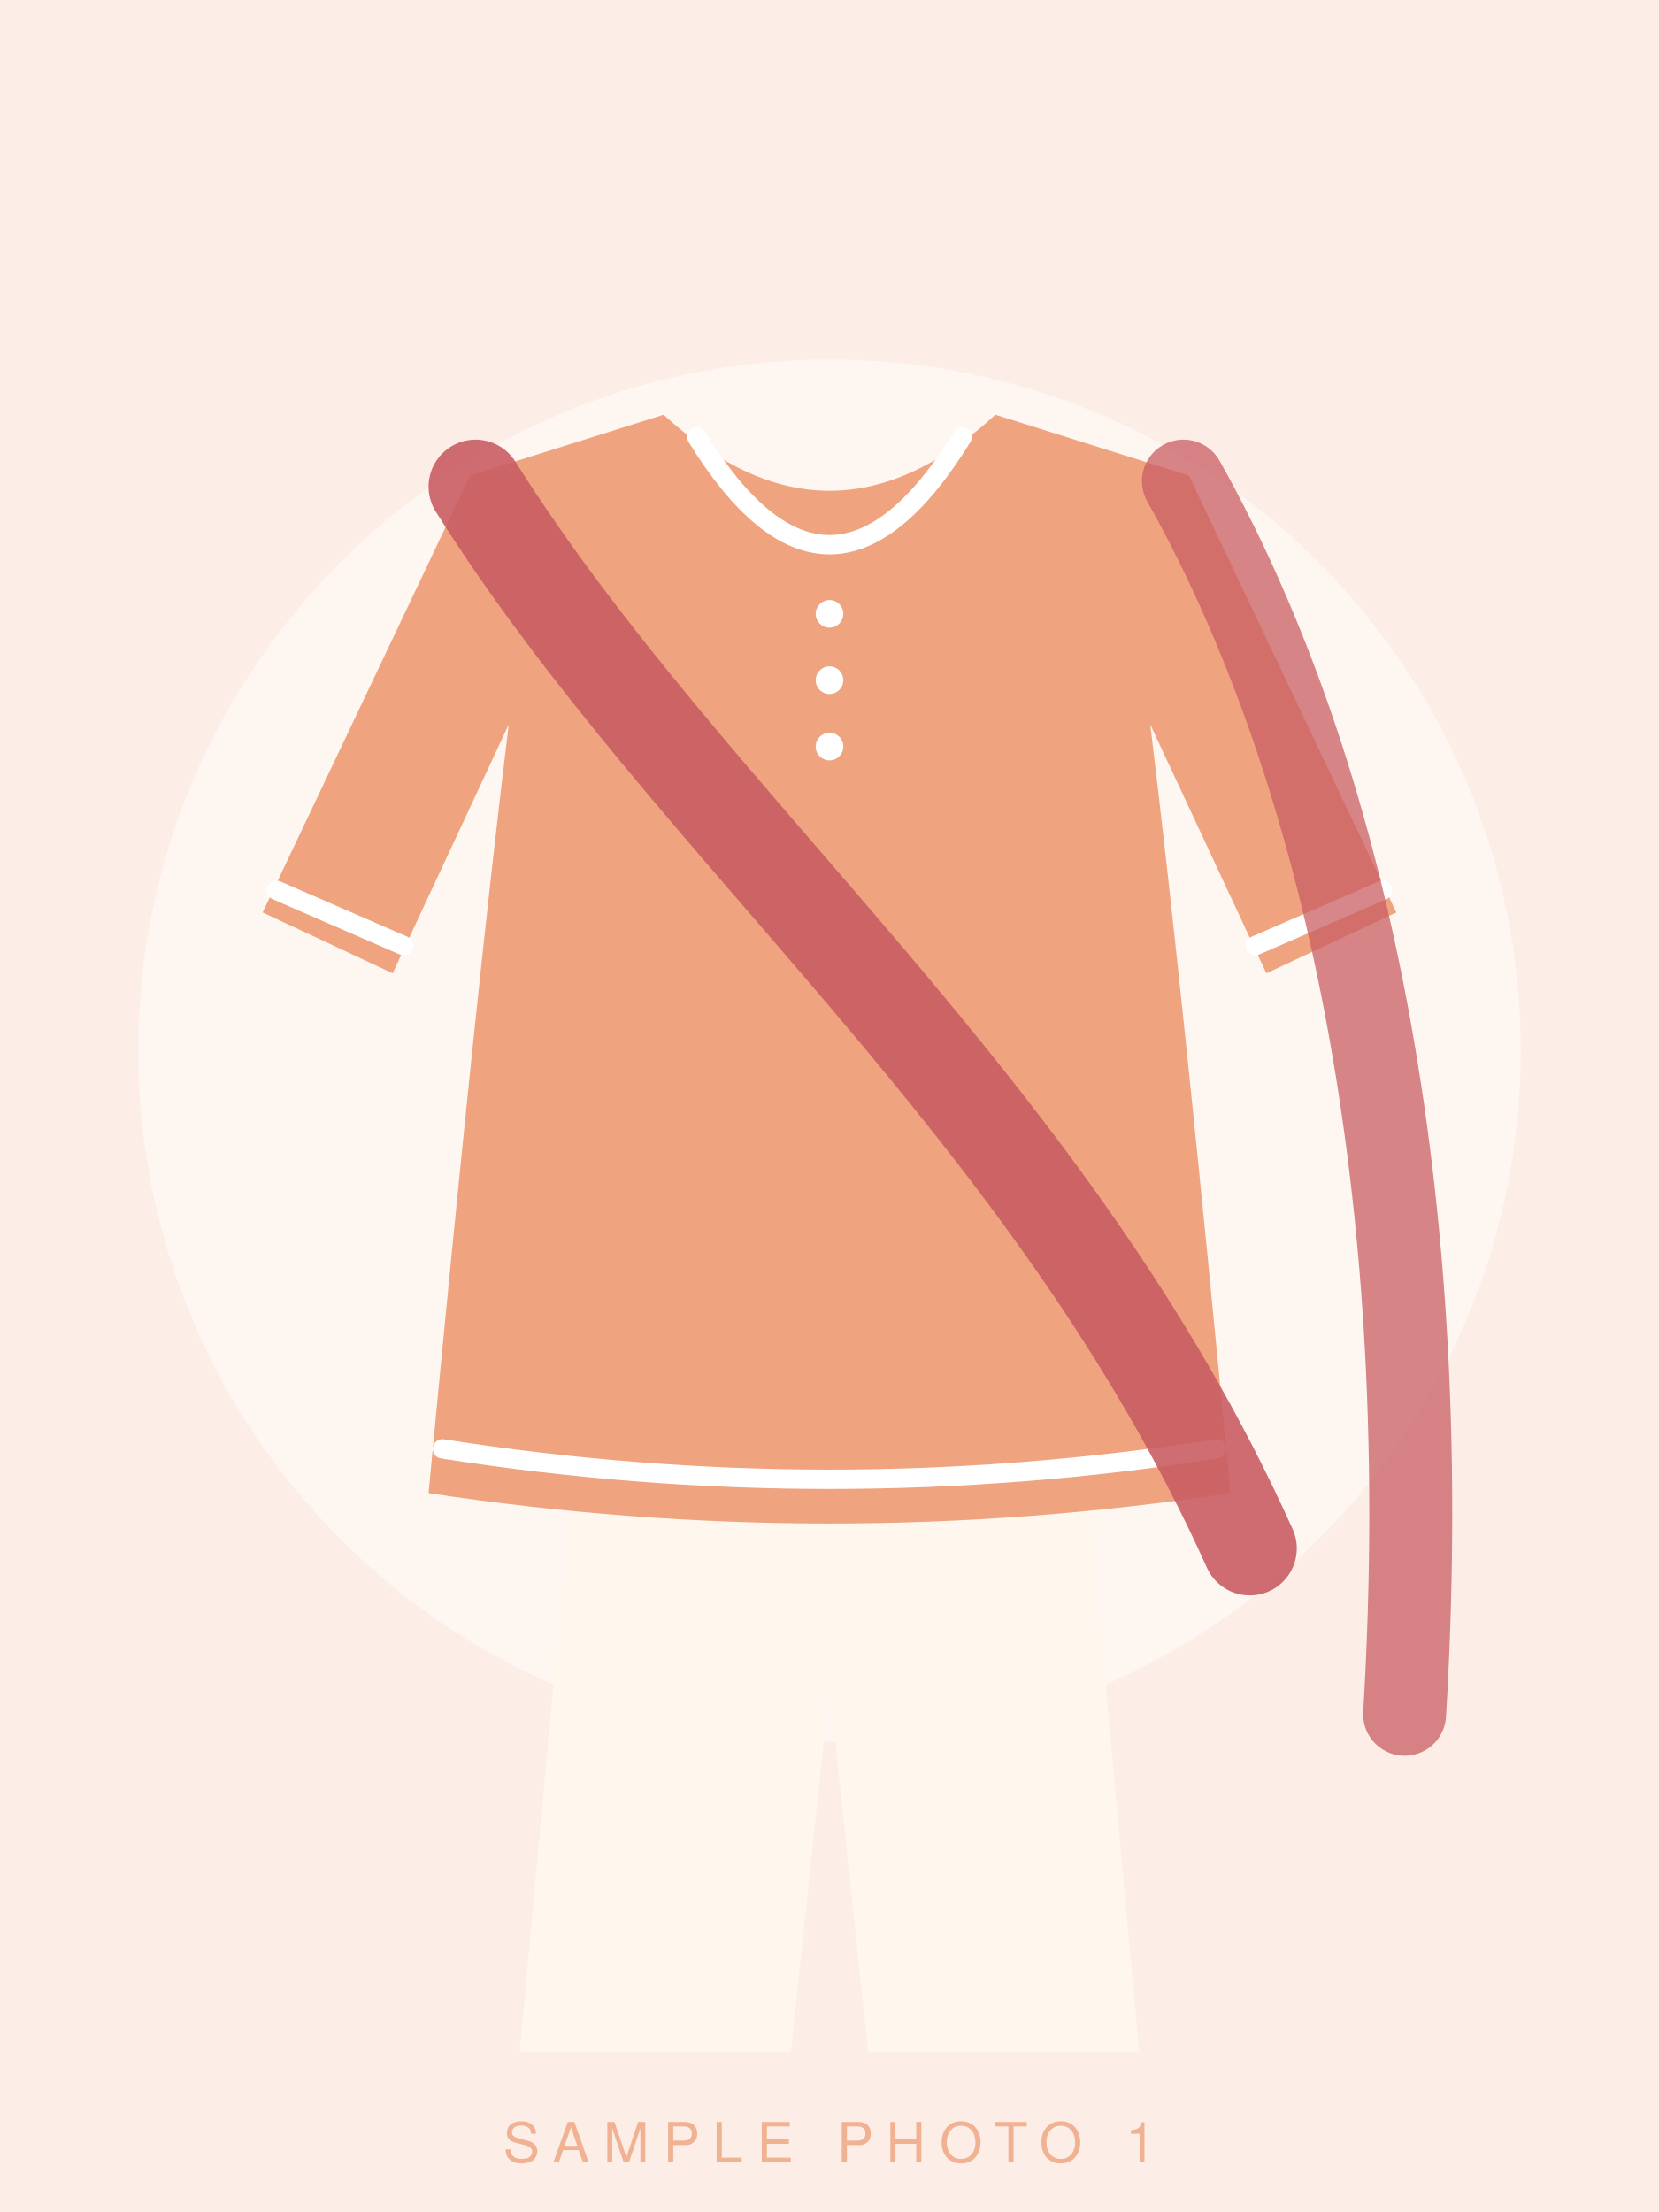
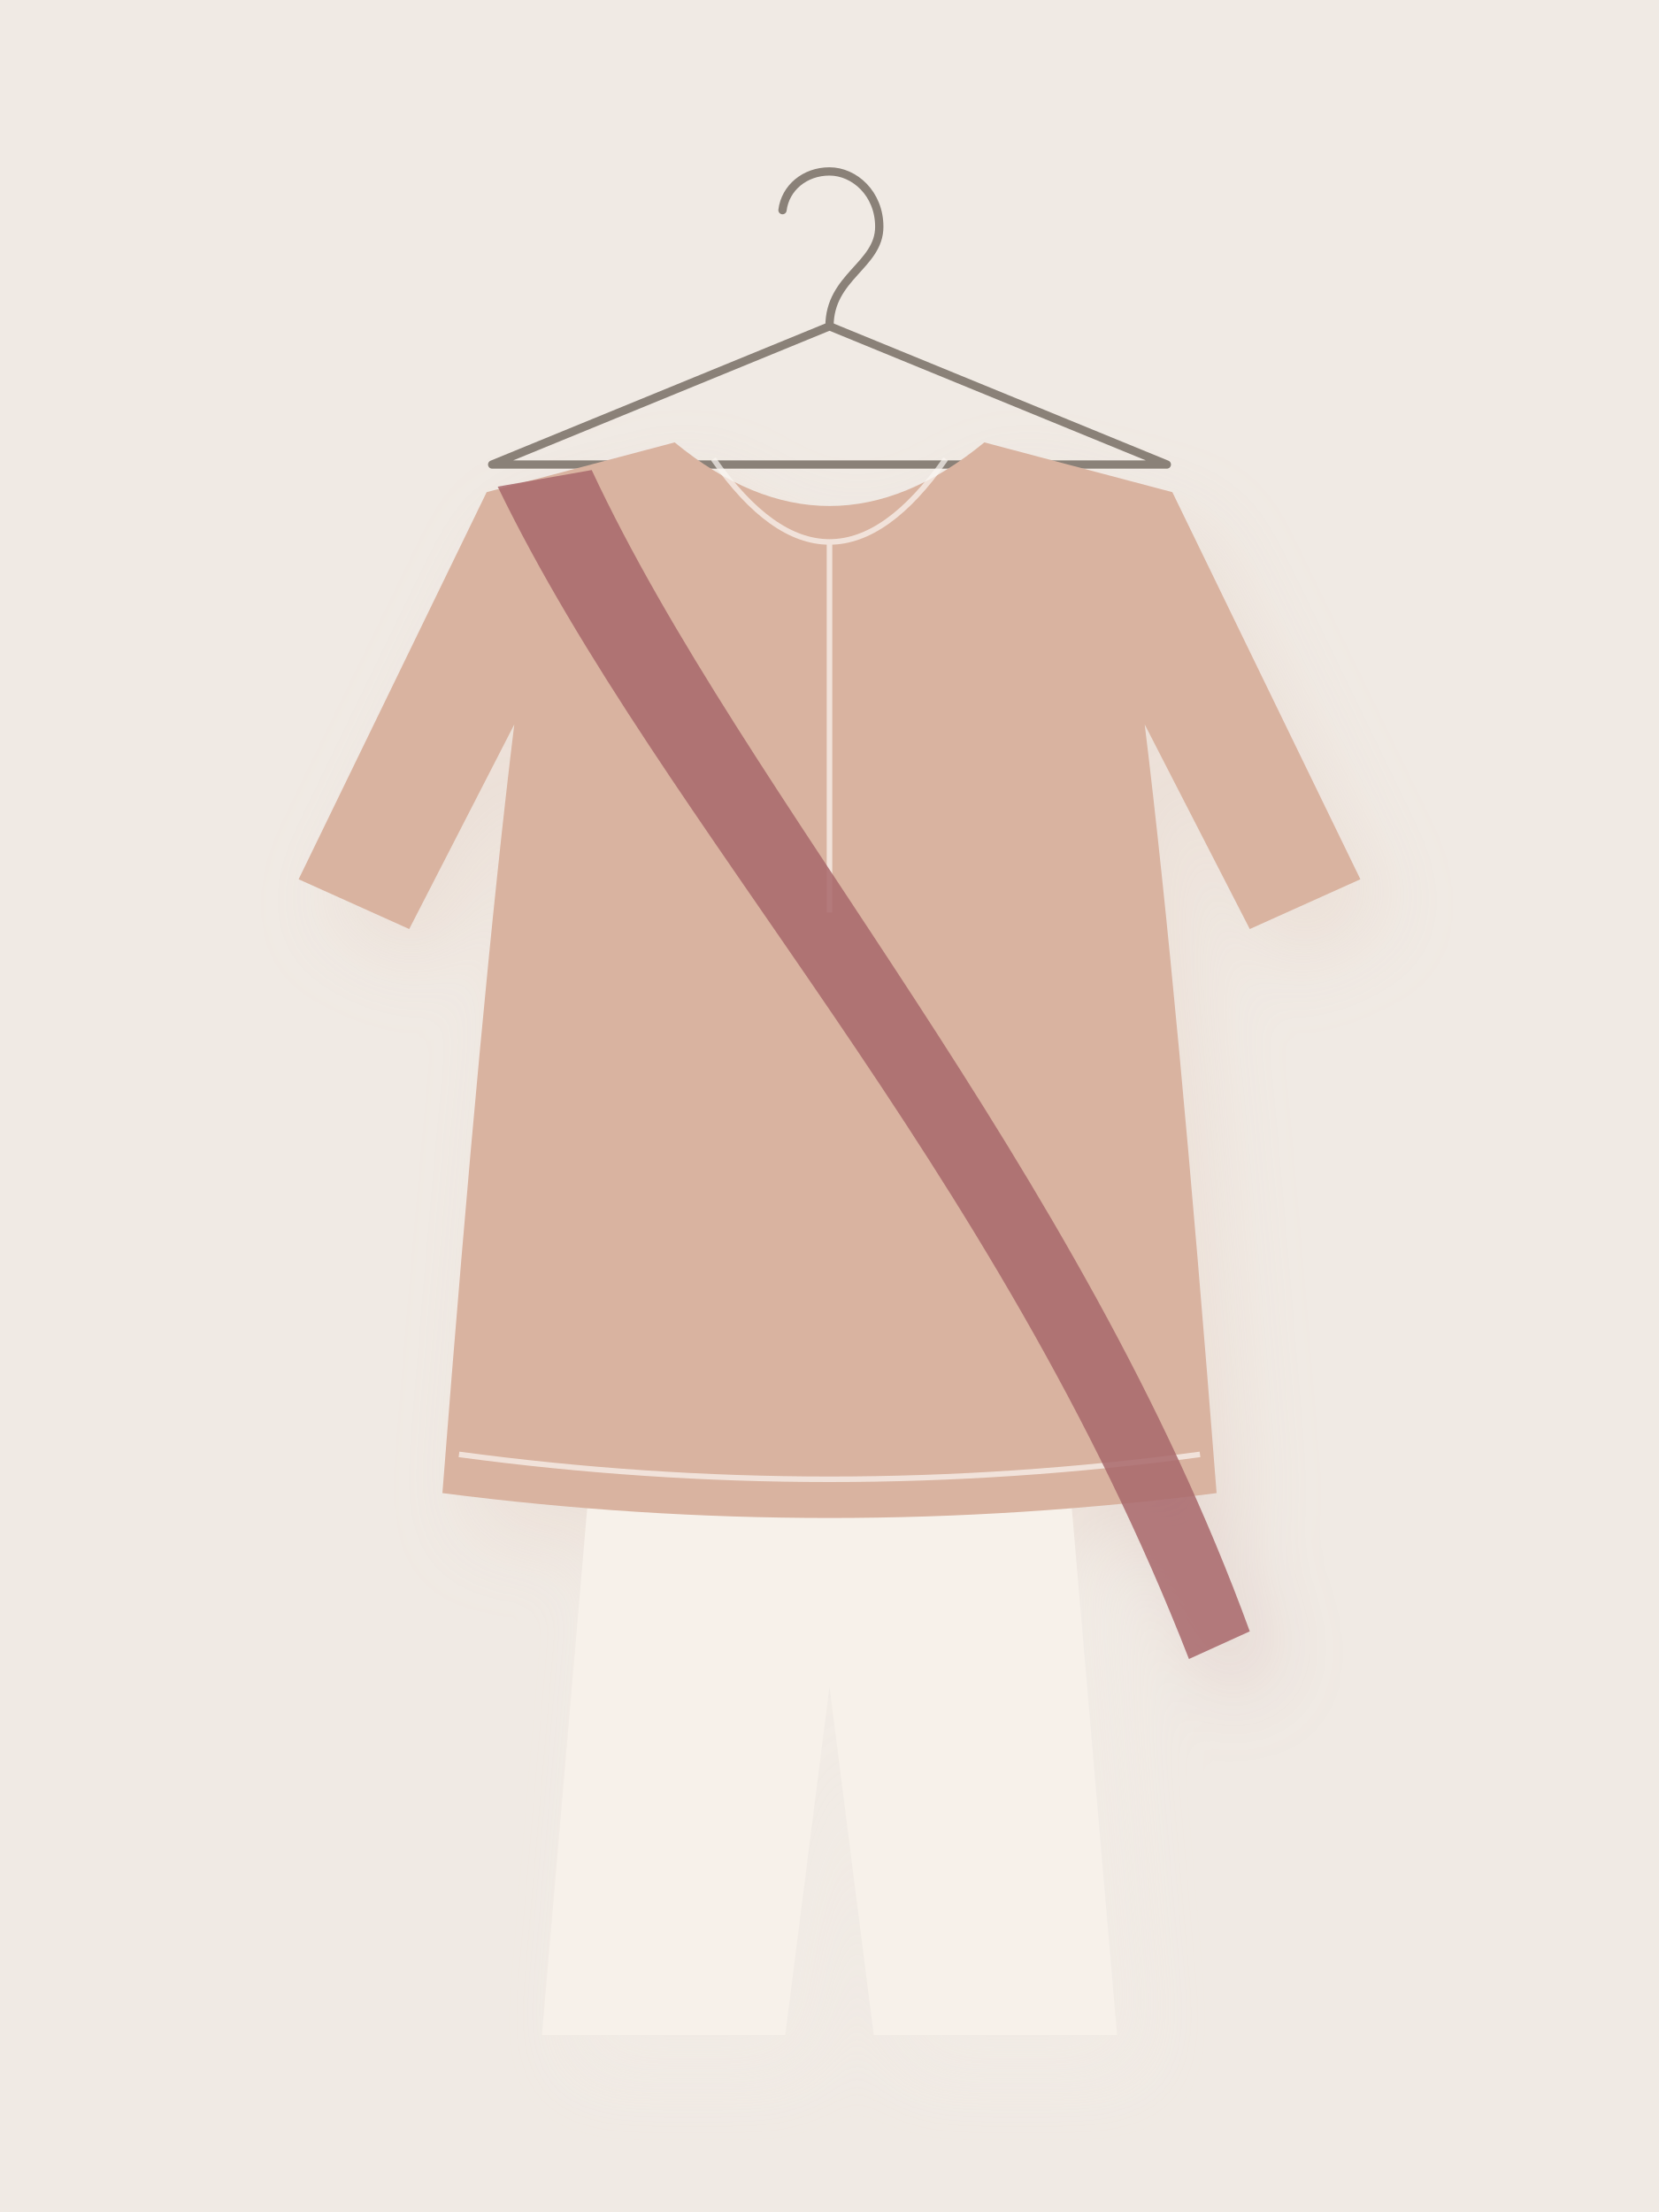
- <svg xmlns="http://www.w3.org/2000/svg" viewBox="0 0 600 800">
-   <rect width="600" height="800" fill="#FCEEE6" />
-   <circle cx="300" cy="380" r="250" fill="#ffffff" opacity="0.45" />
-   <path d="M212,480 L388,480 L412,742 L314,742 L300,610 L286,742 L188,742 Z" fill="#FFF7EE" />
-   <path d="M240,150 Q300,205 360,150 L430,172 L505,330 L458,352 L416,262 Q428,360 445,540 Q300,562 155,540 Q172,360 184,262 L142,352 L95,330 L170,172 Z" fill="#EFA37F" />
-   <path d="M252,158 Q300,236 348,158" fill="none" stroke="#FFFFFF" stroke-width="7" stroke-linecap="round" />
-   <path d="M160,524 Q300,546 440,524" fill="none" stroke="#FFFFFF" stroke-width="7" stroke-linecap="round" />
-   <path d="M100,322 L146,342" stroke="#FFFFFF" stroke-width="7" stroke-linecap="round" />
-   <path d="M500,322 L454,342" stroke="#FFFFFF" stroke-width="7" stroke-linecap="round" />
-   <circle cx="300" cy="222" r="5" fill="#FFFFFF" />
-   <circle cx="300" cy="246" r="5" fill="#FFFFFF" />
-   <circle cx="300" cy="270" r="5" fill="#FFFFFF" />
-   <path d="M172,176 C250,300 380,400 452,560" fill="none" stroke="#C95D63" stroke-width="34" stroke-linecap="round" opacity="0.9" />
-   <path d="M428,174 C482,270 520,420 508,620" fill="none" stroke="#C95D63" stroke-width="30" stroke-linecap="round" opacity="0.75" />
-   <text x="300" y="782" text-anchor="middle" font-family="Helvetica, Arial, sans-serif" font-size="20" letter-spacing="5" fill="#EFA37F" opacity="0.8">SAMPLE PHOTO 1</text>
+ <svg xmlns="http://www.w3.org/2000/svg" viewBox="0 0 600 800" preserveAspectRatio="xMidYMid slice">
+   <defs>
+     <filter id="s" x="-20%" y="-20%" width="140%" height="140%">
+       <feGaussianBlur stdDeviation="14" />
+     </filter>
+   </defs>
+   <rect width="600" height="800" fill="#F0EAE4" />
+   <g transform="translate(0,0)">
+     <g transform="translate(10,14)" opacity="0.18" filter="url(#s)" fill="#3b2f28">
+       <path d="M218,480 L382,480 L404,736 L316,736 L300,610 L284,736 L196,736 Z" fill="#F7F1EA" />
+       <path d="M244,160 Q300,206 356,160 L424,178 L492,318 L452,336 L414,262 Q426,360 440,540 Q300,558 160,540 Q174,360 186,262 L148,336 L108,318 L176,178 Z" fill="#D9B3A0" />
+       <g fill="none" stroke="#FBF7F2" stroke-width="2" opacity="0.7">
+         <path d="M258,166 Q300,226 342,166" />
+         <path d="M300,196 L300,330" />
+         <path d="M166,526 Q300,544 434,526" />
+       </g>
+       <path d="M180,176 C240,300 360,420 430,600 L452,590 C390,420 270,290 214,170 Z" fill="#A8676B" opacity="0.85" />
+     </g>
+     <g fill="none" stroke="#8A8178" stroke-width="3" stroke-linecap="round" stroke-linejoin="round">
+       <path d="M300,118 C300,100 318,96 318,82 C318,70 309,62 300,62 C291,62 284,68 283,76" />
+       <path d="M300,118 L178,168 L422,168 Z" />
+     </g>
+     <path d="M218,480 L382,480 L404,736 L316,736 L300,610 L284,736 L196,736 Z" fill="#F7F1EA" />
+     <path d="M244,160 Q300,206 356,160 L424,178 L492,318 L452,336 L414,262 Q426,360 440,540 Q300,558 160,540 Q174,360 186,262 L148,336 L108,318 L176,178 Z" fill="#D9B3A0" />
+     <g fill="none" stroke="#FBF7F2" stroke-width="2" opacity="0.7">
+       <path d="M258,166 Q300,226 342,166" />
+       <path d="M300,196 L300,330" />
+       <path d="M166,526 Q300,544 434,526" />
+     </g>
+     <path d="M180,176 C240,300 360,420 430,600 L452,590 C390,420 270,290 214,170 Z" fill="#A8676B" opacity="0.85" />
+   </g>
</svg>
